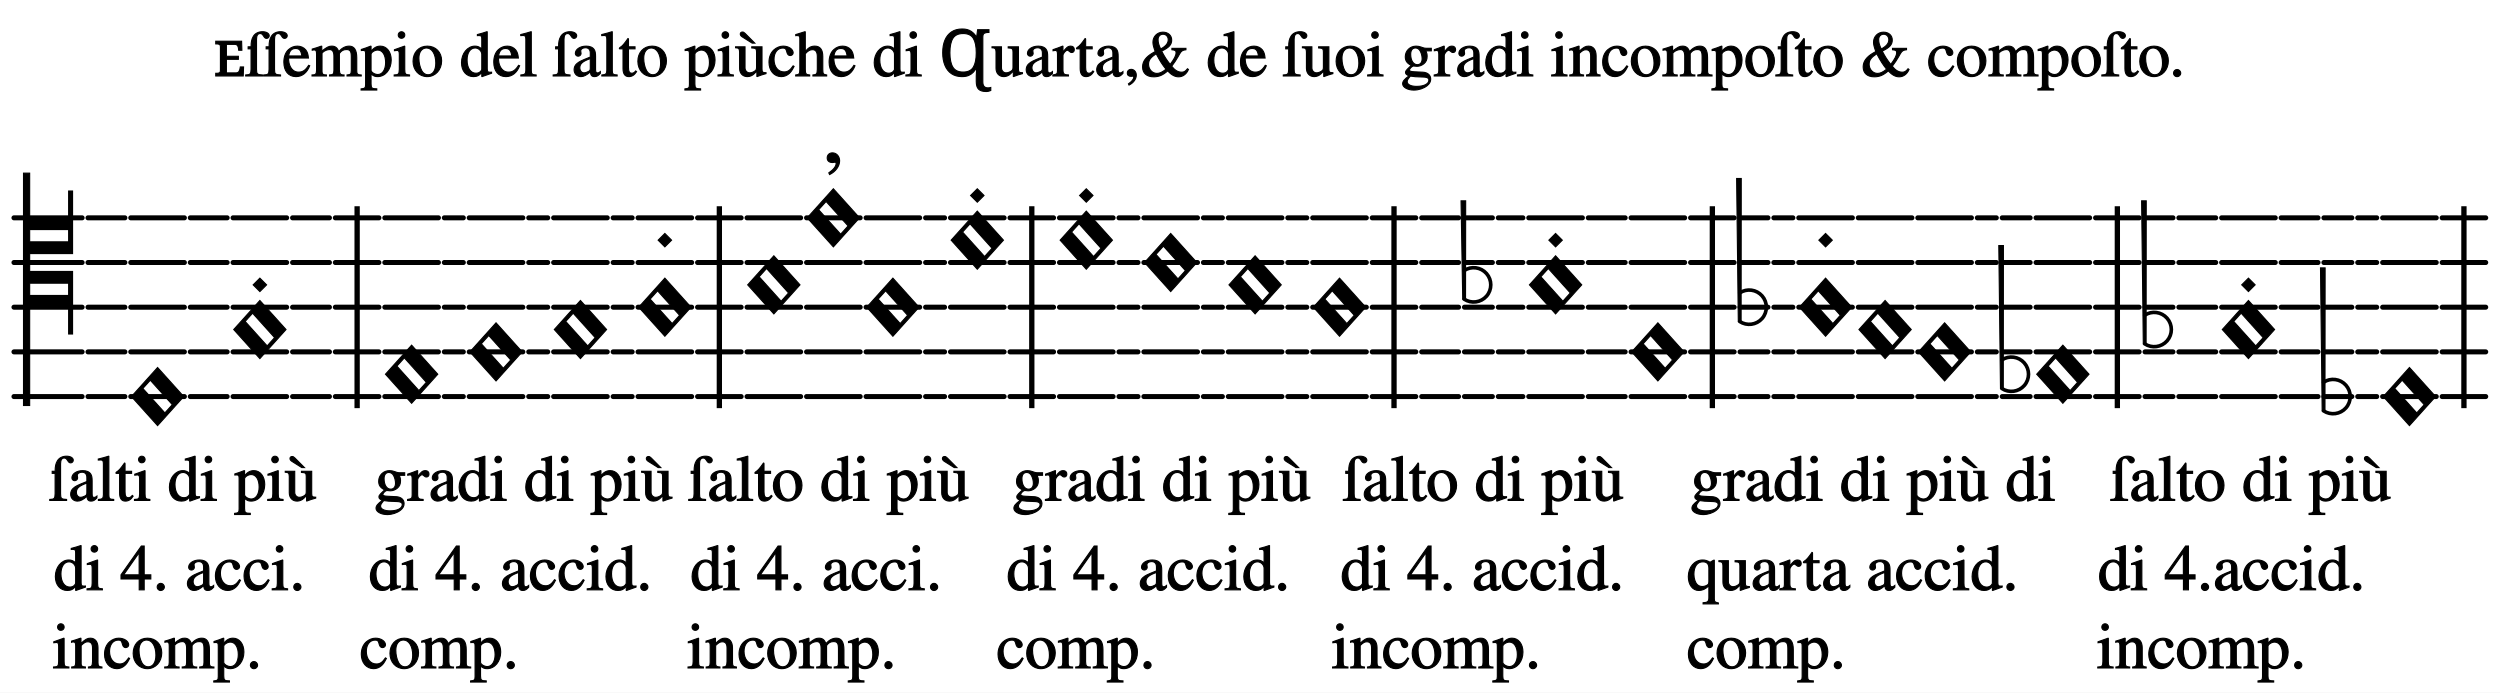
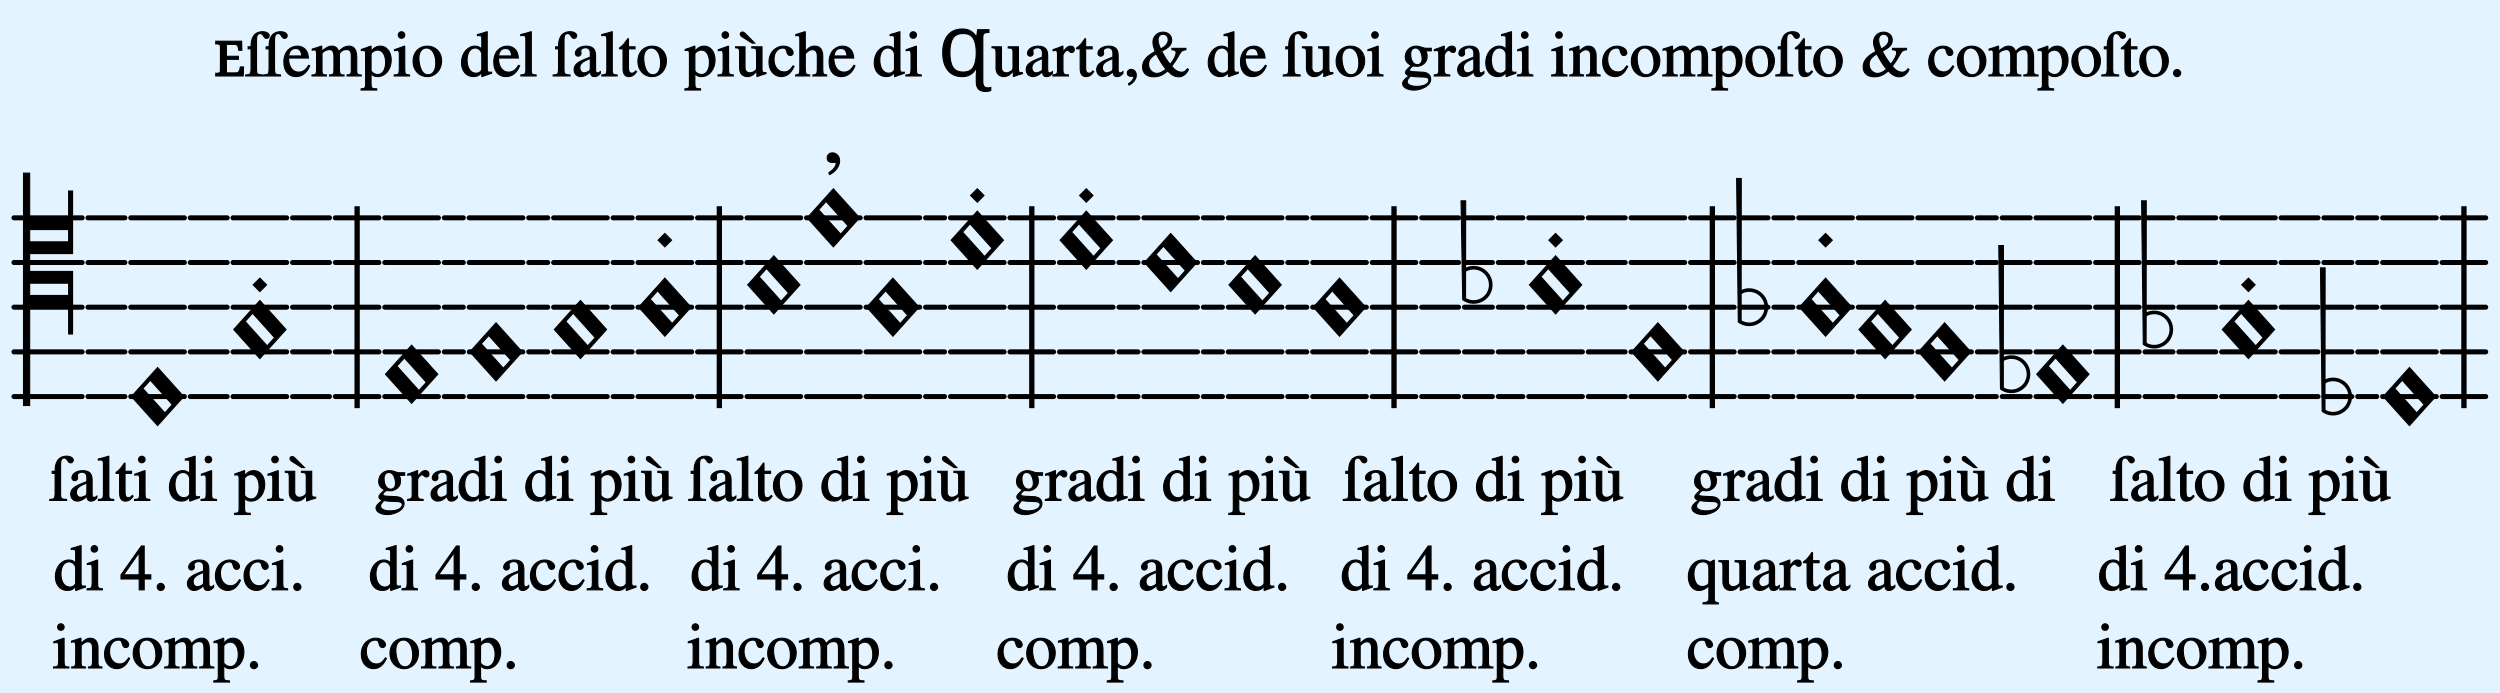
<svg xmlns="http://www.w3.org/2000/svg" xmlns:xlink="http://www.w3.org/1999/xlink" stroke="black" width="1119.0" viewBox="0 0 2238.0 620.0" id="b1-c34-m1-a" version="1.1">
-   <rect width="100%" height="100%" fill="white" stroke-width="0" />
+   <rect width="100%" height="100%" fill="#e3f3ff" stroke-width="0" />
  <defs>
    <g id="flat-1">
      <line x1="2.5" y1="35.0" x2="27.5" y2="35.0" stroke-width="4.5" stroke-linecap="round" />
      <line x1="2.5" y1="75.0" x2="27.5" y2="75.0" stroke-width="4.5" stroke-linecap="round" />
      <line x1="2.5" y1="115.0" x2="27.5" y2="115.0" stroke-width="4.5" stroke-linecap="round" />
      <line x1="2.5" y1="155.0" x2="27.5" y2="155.0" stroke-width="4.5" stroke-linecap="round" />
      <line x1="2.5" y1="195.0" x2="27.5" y2="195.0" stroke-width="4.5" stroke-linecap="round" />
      <path stroke="black" fill="none" stroke-width="3.25" stroke-linecap="round" d="M2.2 207.8 A15.36 15.36 0 1 0 2.2 182.2 " />
      <path fill="black" d="M0.95 207.8 L3.45 207.8 L3.575 79.8 L-0.55 79.8 z" />
    </g>
    <g id="flat-4">
      <line x1="2.5" y1="35.0" x2="27.5" y2="35.0" stroke-width="4.5" stroke-linecap="round" />
      <line x1="2.5" y1="75.0" x2="27.5" y2="75.0" stroke-width="4.5" stroke-linecap="round" />
      <line x1="2.5" y1="115.0" x2="27.5" y2="115.0" stroke-width="4.5" stroke-linecap="round" />
      <line x1="2.5" y1="155.0" x2="27.5" y2="155.0" stroke-width="4.5" stroke-linecap="round" />
      <line x1="2.5" y1="195.0" x2="27.5" y2="195.0" stroke-width="4.5" stroke-linecap="round" />
      <path stroke="black" fill="none" stroke-width="3.25" stroke-linecap="round" d="M2.2 147.8 A15.36 15.36 0 1 0 2.2 122.2 " />
      <path fill="black" d="M0.95 147.8 L3.45 147.8 L3.575 19.8 L-0.55 19.8 z" />
    </g>
    <g id="flat-2">
      <line x1="2.5" y1="35.0" x2="27.5" y2="35.0" stroke-width="4.5" stroke-linecap="round" />
      <line x1="2.5" y1="75.0" x2="27.5" y2="75.0" stroke-width="4.5" stroke-linecap="round" />
      <line x1="2.5" y1="115.0" x2="27.5" y2="115.0" stroke-width="4.5" stroke-linecap="round" />
      <line x1="2.5" y1="155.0" x2="27.5" y2="155.0" stroke-width="4.5" stroke-linecap="round" />
      <line x1="2.5" y1="195.0" x2="27.5" y2="195.0" stroke-width="4.5" stroke-linecap="round" />
      <path stroke="black" fill="none" stroke-width="3.25" stroke-linecap="round" d="M2.2 187.8 A15.36 15.36 0 1 0 2.2 162.2 " />
      <path fill="black" d="M0.95 187.8 L3.45 187.8 L3.575 59.8 L-0.55 59.8 z" />
    </g>
    <g id="flat-5">
      <line x1="2.5" y1="35.0" x2="27.5" y2="35.0" stroke-width="4.5" stroke-linecap="round" />
      <line x1="2.5" y1="75.0" x2="27.5" y2="75.0" stroke-width="4.5" stroke-linecap="round" />
      <line x1="2.5" y1="115.0" x2="27.5" y2="115.0" stroke-width="4.5" stroke-linecap="round" />
      <line x1="2.5" y1="155.0" x2="27.5" y2="155.0" stroke-width="4.5" stroke-linecap="round" />
      <line x1="2.5" y1="195.0" x2="27.5" y2="195.0" stroke-width="4.5" stroke-linecap="round" />
      <path stroke="black" fill="none" stroke-width="3.25" stroke-linecap="round" d="M2.2 127.8 A15.36 15.36 0 1 0 2.2 102.2 " />
      <path fill="black" d="M0.95 127.8 L3.45 127.8 L3.575 -0.2 L-0.55 -0.2 z" />
    </g>
    <g id="semibrevis-dot-6">
      <line x1="2.5" y1="35.0" x2="50.5" y2="35.0" stroke-width="4.5" stroke-linecap="round" />
      <line x1="2.5" y1="75.0" x2="50.5" y2="75.0" stroke-width="4.5" stroke-linecap="round" />
      <line x1="2.5" y1="115.0" x2="50.5" y2="115.0" stroke-width="4.5" stroke-linecap="round" />
      <line x1="2.5" y1="155.0" x2="50.5" y2="155.0" stroke-width="4.5" stroke-linecap="round" />
      <line x1="2.5" y1="195.0" x2="50.5" y2="195.0" stroke-width="4.5" stroke-linecap="round" />
      <path fill-rule="evenodd" fill="black" d="M26.5 121.0 L3.1 95.0 L26.5 69.0 L49.9 95.0 zM33.022 109.665 L13.302 87.753 L19.978 80.335 L39.698 102.247 z" />
      <path fill="black" d="M26.5 61.0 L20.5 55.0 L26.5 49.0 L32.5 55.0 z" />
    </g>
    <g id="blank-27">
      <line x1="2.5" y1="35.0" x2="24.5" y2="35.0" stroke-width="4.5" stroke-linecap="round" />
      <line x1="2.5" y1="75.0" x2="24.5" y2="75.0" stroke-width="4.5" stroke-linecap="round" />
      <line x1="2.5" y1="115.0" x2="24.5" y2="115.0" stroke-width="4.5" stroke-linecap="round" />
      <line x1="2.5" y1="155.0" x2="24.5" y2="155.0" stroke-width="4.5" stroke-linecap="round" />
      <line x1="2.5" y1="195.0" x2="24.5" y2="195.0" stroke-width="4.5" stroke-linecap="round" />
    </g>
    <g id="flat-6">
      <line x1="2.5" y1="35.0" x2="27.5" y2="35.0" stroke-width="4.5" stroke-linecap="round" />
      <line x1="2.5" y1="75.0" x2="27.5" y2="75.0" stroke-width="4.5" stroke-linecap="round" />
      <line x1="2.5" y1="115.0" x2="27.5" y2="115.0" stroke-width="4.5" stroke-linecap="round" />
      <line x1="2.5" y1="155.0" x2="27.5" y2="155.0" stroke-width="4.5" stroke-linecap="round" />
      <line x1="2.5" y1="195.0" x2="27.5" y2="195.0" stroke-width="4.5" stroke-linecap="round" />
      <path stroke="black" fill="none" stroke-width="3.25" stroke-linecap="round" d="M2.2 107.8 A15.36 15.36 0 1 0 2.2 82.2 " />
      <path fill="black" d="M0.95 107.8 L3.45 107.8 L3.575 19.8 L-0.55 19.8 z" />
    </g>
    <g id="semibrevis-7">
      <line x1="2.5" y1="35.0" x2="50.5" y2="35.0" stroke-width="4.5" stroke-linecap="round" />
      <line x1="2.5" y1="75.0" x2="50.5" y2="75.0" stroke-width="4.5" stroke-linecap="round" />
      <line x1="2.5" y1="115.0" x2="50.5" y2="115.0" stroke-width="4.5" stroke-linecap="round" />
      <line x1="2.5" y1="155.0" x2="50.5" y2="155.0" stroke-width="4.5" stroke-linecap="round" />
      <line x1="2.5" y1="195.0" x2="50.5" y2="195.0" stroke-width="4.5" stroke-linecap="round" />
      <path fill-rule="evenodd" fill="black" d="M26.5 101.0 L3.1 75.0 L26.5 49.0 L49.9 75.0 zM33.022 89.665 L13.302 67.753 L19.978 60.335 L39.698 82.247 z" />
    </g>
    <g id="semibrevis-dot-8">
      <line x1="2.5" y1="35.0" x2="50.5" y2="35.0" stroke-width="4.5" stroke-linecap="round" />
      <line x1="2.5" y1="75.0" x2="50.5" y2="75.0" stroke-width="4.5" stroke-linecap="round" />
      <line x1="2.5" y1="115.0" x2="50.5" y2="115.0" stroke-width="4.5" stroke-linecap="round" />
      <line x1="2.5" y1="155.0" x2="50.5" y2="155.0" stroke-width="4.5" stroke-linecap="round" />
      <line x1="2.5" y1="195.0" x2="50.5" y2="195.0" stroke-width="4.5" stroke-linecap="round" />
      <path fill-rule="evenodd" fill="black" d="M26.5 81.0 L3.1 55.0 L26.5 29.0 L49.9 55.0 zM33.022 69.665 L13.302 47.753 L19.978 40.335 L39.698 62.247 z" />
      <path fill="black" d="M26.5 21.0 L20.5 15.0 L26.5 9.0 L32.5 15.0 z" />
    </g>
    <g id="semibrevis-5">
      <line x1="2.5" y1="35.0" x2="50.5" y2="35.0" stroke-width="4.5" stroke-linecap="round" />
      <line x1="2.5" y1="75.0" x2="50.5" y2="75.0" stroke-width="4.5" stroke-linecap="round" />
      <line x1="2.5" y1="115.0" x2="50.5" y2="115.0" stroke-width="4.5" stroke-linecap="round" />
      <line x1="2.5" y1="155.0" x2="50.5" y2="155.0" stroke-width="4.5" stroke-linecap="round" />
      <line x1="2.5" y1="195.0" x2="50.5" y2="195.0" stroke-width="4.5" stroke-linecap="round" />
      <path fill-rule="evenodd" fill="black" d="M26.5 141.0 L3.1 115.0 L26.5 89.0 L49.9 115.0 zM33.022 129.665 L13.302 107.753 L19.978 100.335 L39.698 122.247 z" />
    </g>
    <g id="semibrevis-comma-9">
      <line x1="2.5" y1="35.0" x2="50.5" y2="35.0" stroke-width="4.5" stroke-linecap="round" />
      <line x1="2.5" y1="75.0" x2="50.5" y2="75.0" stroke-width="4.5" stroke-linecap="round" />
      <line x1="2.5" y1="115.0" x2="50.5" y2="115.0" stroke-width="4.5" stroke-linecap="round" />
      <line x1="2.5" y1="155.0" x2="50.5" y2="155.0" stroke-width="4.5" stroke-linecap="round" />
      <line x1="2.5" y1="195.0" x2="50.5" y2="195.0" stroke-width="4.5" stroke-linecap="round" />
      <path fill-rule="evenodd" fill="black" d="M26.5 61.0 L3.1 35.0 L26.5 9.0 L49.9 35.0 zM33.022 49.665 L13.302 27.753 L19.978 20.335 L39.698 42.247 z" />
      <text x="26.5" y="-15.0" font-size="80" text-anchor="middle" alignment-baseline="baseline" font-weight="normal" font-family="Times, serif" font-style="normal" stroke="black" fill="black">,</text>
    </g>
    <g id="semibrevis-6">
      <line x1="2.5" y1="35.0" x2="50.5" y2="35.0" stroke-width="4.5" stroke-linecap="round" />
      <line x1="2.5" y1="75.0" x2="50.5" y2="75.0" stroke-width="4.5" stroke-linecap="round" />
      <line x1="2.5" y1="115.0" x2="50.5" y2="115.0" stroke-width="4.5" stroke-linecap="round" />
      <line x1="2.5" y1="155.0" x2="50.5" y2="155.0" stroke-width="4.5" stroke-linecap="round" />
      <line x1="2.5" y1="195.0" x2="50.5" y2="195.0" stroke-width="4.5" stroke-linecap="round" />
      <path fill-rule="evenodd" fill="black" d="M26.5 121.0 L3.1 95.0 L26.5 69.0 L49.9 95.0 zM33.022 109.665 L13.302 87.753 L19.978 80.335 L39.698 102.247 z" />
    </g>
    <g id="semibrevis-dot-5">
      <line x1="2.5" y1="35.0" x2="50.5" y2="35.0" stroke-width="4.5" stroke-linecap="round" />
      <line x1="2.5" y1="75.0" x2="50.5" y2="75.0" stroke-width="4.5" stroke-linecap="round" />
      <line x1="2.5" y1="115.0" x2="50.5" y2="115.0" stroke-width="4.5" stroke-linecap="round" />
      <line x1="2.5" y1="155.0" x2="50.5" y2="155.0" stroke-width="4.5" stroke-linecap="round" />
      <line x1="2.5" y1="195.0" x2="50.5" y2="195.0" stroke-width="4.5" stroke-linecap="round" />
      <path fill-rule="evenodd" fill="black" d="M26.5 141.0 L3.1 115.0 L26.5 89.0 L49.9 115.0 zM33.022 129.665 L13.302 107.753 L19.978 100.335 L39.698 122.247 z" />
      <path fill="black" d="M26.5 61.0 L20.5 55.0 L26.5 49.0 L32.5 55.0 z" />
    </g>
    <g id="semibrevis-4">
      <line x1="2.5" y1="35.0" x2="50.5" y2="35.0" stroke-width="4.5" stroke-linecap="round" />
      <line x1="2.5" y1="75.0" x2="50.5" y2="75.0" stroke-width="4.5" stroke-linecap="round" />
      <line x1="2.5" y1="115.0" x2="50.5" y2="115.0" stroke-width="4.5" stroke-linecap="round" />
      <line x1="2.5" y1="155.0" x2="50.5" y2="155.0" stroke-width="4.5" stroke-linecap="round" />
      <line x1="2.5" y1="195.0" x2="50.5" y2="195.0" stroke-width="4.5" stroke-linecap="round" />
      <path fill-rule="evenodd" fill="black" d="M26.5 161.0 L3.1 135.0 L26.5 109.0 L49.9 135.0 zM33.022 149.665 L13.302 127.753 L19.978 120.335 L39.698 142.247 z" />
    </g>
    <g id="semibrevis-3">
      <line x1="2.5" y1="35.0" x2="50.5" y2="35.0" stroke-width="4.5" stroke-linecap="round" />
      <line x1="2.5" y1="75.0" x2="50.5" y2="75.0" stroke-width="4.5" stroke-linecap="round" />
      <line x1="2.5" y1="115.0" x2="50.5" y2="115.0" stroke-width="4.5" stroke-linecap="round" />
      <line x1="2.5" y1="155.0" x2="50.5" y2="155.0" stroke-width="4.5" stroke-linecap="round" />
      <line x1="2.5" y1="195.0" x2="50.5" y2="195.0" stroke-width="4.5" stroke-linecap="round" />
      <path fill-rule="evenodd" fill="black" d="M26.5 181.0 L3.1 155.0 L26.5 129.0 L49.9 155.0 zM33.022 169.665 L13.302 147.753 L19.978 140.335 L39.698 162.247 z" />
    </g>
    <g id="blank-22">
      <line x1="2.5" y1="35.0" x2="19.5" y2="35.0" stroke-width="4.5" stroke-linecap="round" />
      <line x1="2.5" y1="75.0" x2="19.5" y2="75.0" stroke-width="4.5" stroke-linecap="round" />
      <line x1="2.5" y1="115.0" x2="19.5" y2="115.0" stroke-width="4.5" stroke-linecap="round" />
      <line x1="2.5" y1="155.0" x2="19.5" y2="155.0" stroke-width="4.5" stroke-linecap="round" />
      <line x1="2.5" y1="195.0" x2="19.5" y2="195.0" stroke-width="4.5" stroke-linecap="round" />
    </g>
    <g id="semibrevis-2">
      <line x1="2.5" y1="35.0" x2="50.5" y2="35.0" stroke-width="4.5" stroke-linecap="round" />
      <line x1="2.5" y1="75.0" x2="50.5" y2="75.0" stroke-width="4.5" stroke-linecap="round" />
      <line x1="2.5" y1="115.0" x2="50.5" y2="115.0" stroke-width="4.5" stroke-linecap="round" />
      <line x1="2.5" y1="155.0" x2="50.5" y2="155.0" stroke-width="4.5" stroke-linecap="round" />
      <line x1="2.5" y1="195.0" x2="50.5" y2="195.0" stroke-width="4.5" stroke-linecap="round" />
      <path fill-rule="evenodd" fill="black" d="M26.5 201.0 L3.1 175.0 L26.5 149.0 L49.9 175.0 zM33.022 189.665 L13.302 167.753 L19.978 160.335 L39.698 182.247 z" />
    </g>
    <g id="simple-barline">
      <line x1="2.5" y1="35.0" x2="41.5" y2="35.0" stroke-width="4.5" stroke-linecap="round" />
      <line x1="2.5" y1="75.0" x2="41.5" y2="75.0" stroke-width="4.5" stroke-linecap="round" />
      <line x1="2.5" y1="115.0" x2="41.5" y2="115.0" stroke-width="4.5" stroke-linecap="round" />
      <line x1="2.5" y1="155.0" x2="41.5" y2="155.0" stroke-width="4.5" stroke-linecap="round" />
      <line x1="2.5" y1="195.0" x2="41.5" y2="195.0" stroke-width="4.5" stroke-linecap="round" />
      <line x1="22.0" y1="203.0" x2="22.0" y2="27.0" stroke-width="4.75" stroke-linecap="square" />
    </g>
    <g id="semibrevis-dot-4">
      <line x1="2.5" y1="35.0" x2="50.5" y2="35.0" stroke-width="4.5" stroke-linecap="round" />
      <line x1="2.5" y1="75.0" x2="50.5" y2="75.0" stroke-width="4.5" stroke-linecap="round" />
      <line x1="2.5" y1="115.0" x2="50.5" y2="115.0" stroke-width="4.5" stroke-linecap="round" />
      <line x1="2.5" y1="155.0" x2="50.5" y2="155.0" stroke-width="4.5" stroke-linecap="round" />
      <line x1="2.5" y1="195.0" x2="50.5" y2="195.0" stroke-width="4.5" stroke-linecap="round" />
      <path fill-rule="evenodd" fill="black" d="M26.5 161.0 L3.1 135.0 L26.5 109.0 L49.9 135.0 zM33.022 149.665 L13.302 127.753 L19.978 120.335 L39.698 142.247 z" />
      <path fill="black" d="M26.5 101.0 L20.5 95.0 L26.5 89.0 L32.5 95.0 z" />
    </g>
    <g id="semibrevis-1">
      <line x1="2.5" y1="35.0" x2="50.5" y2="35.0" stroke-width="4.5" stroke-linecap="round" />
      <line x1="2.5" y1="75.0" x2="50.5" y2="75.0" stroke-width="4.5" stroke-linecap="round" />
      <line x1="2.5" y1="115.0" x2="50.5" y2="115.0" stroke-width="4.5" stroke-linecap="round" />
      <line x1="2.5" y1="155.0" x2="50.5" y2="155.0" stroke-width="4.5" stroke-linecap="round" />
      <line x1="2.5" y1="195.0" x2="50.5" y2="195.0" stroke-width="4.5" stroke-linecap="round" />
      <path fill-rule="evenodd" fill="black" d="M26.5 221.0 L3.1 195.0 L26.5 169.0 L49.9 195.0 zM33.022 209.665 L13.302 187.753 L19.978 180.335 L39.698 202.247 z" />
    </g>
    <g id="blank-38">
      <line x1="2.5" y1="35.0" x2="35.5" y2="35.0" stroke-width="4.5" stroke-linecap="round" />
      <line x1="2.5" y1="75.0" x2="35.5" y2="75.0" stroke-width="4.5" stroke-linecap="round" />
      <line x1="2.5" y1="115.0" x2="35.5" y2="115.0" stroke-width="4.5" stroke-linecap="round" />
      <line x1="2.5" y1="155.0" x2="35.5" y2="155.0" stroke-width="4.5" stroke-linecap="round" />
      <line x1="2.5" y1="195.0" x2="35.5" y2="195.0" stroke-width="4.5" stroke-linecap="round" />
    </g>
    <g id="c-clef-7">
      <line x1="2.5" y1="35.0" x2="63.5" y2="35.0" stroke-width="4.5" stroke-linecap="round" />
      <line x1="2.5" y1="75.0" x2="63.5" y2="75.0" stroke-width="4.5" stroke-linecap="round" />
      <line x1="2.5" y1="115.0" x2="63.5" y2="115.0" stroke-width="4.5" stroke-linecap="round" />
      <line x1="2.5" y1="155.0" x2="63.5" y2="155.0" stroke-width="4.5" stroke-linecap="round" />
      <line x1="2.5" y1="195.0" x2="63.5" y2="195.0" stroke-width="4.5" stroke-linecap="round" />
      <path fill-rule="evenodd" color="black" d="M11.05 -5.0 L11.05 203.0 L16.55 203.0 L16.55 115.0 L51.45 115.0 L51.45 139.0 L54.95 139.0 L54.95 83.0 L16.55 83.0 L16.55 67.0 L54.95 67.0 L54.95 11.0 L51.45 11.0 L51.45 35.0 L16.55 35.0 L16.55 -5.0 zM16.55 104.5 L51.45 104.5 L51.45 93.5 L16.55 93.5 zM16.55 56.5 L51.45 56.5 L51.45 45.5 L16.55 45.5 z" />
    </g>
  </defs>
  <text x="1877" y="598" font-size="58" text-anchor="left" alignment-baseline="baseline" font-weight="normal" font-family="Times, serif" font-style="normal" stroke="black" fill="black">incomp.</text>
  <text x="1510" y="598" font-size="58" text-anchor="left" alignment-baseline="baseline" font-weight="normal" font-family="Times, serif" font-style="normal" stroke="black" fill="black">comp.</text>
  <text x="1192" y="598" font-size="58" text-anchor="left" alignment-baseline="baseline" font-weight="normal" font-family="Times, serif" font-style="normal" stroke="black" fill="black">incomp.</text>
  <text x="892" y="598" font-size="58" text-anchor="left" alignment-baseline="baseline" font-weight="normal" font-family="Times, serif" font-style="normal" stroke="black" fill="black">comp.</text>
  <text x="615" y="598" font-size="58" text-anchor="left" alignment-baseline="baseline" font-weight="normal" font-family="Times, serif" font-style="normal" stroke="black" fill="black">incomp.</text>
  <text x="322" y="598" font-size="58" text-anchor="left" alignment-baseline="baseline" font-weight="normal" font-family="Times, serif" font-style="normal" stroke="black" fill="black">comp.</text>
  <text x="47" y="598" font-size="58" text-anchor="left" alignment-baseline="baseline" font-weight="normal" font-family="Times, serif" font-style="normal" stroke="black" fill="black">incomp.</text>
  <text x="1878" y="528" font-size="58" text-anchor="left" alignment-baseline="baseline" font-weight="normal" font-family="Times, serif" font-style="normal" stroke="black" fill="black">di 4.accid.</text>
  <text x="1510" y="528" font-size="58" text-anchor="left" alignment-baseline="baseline" font-weight="normal" font-family="Times, serif" font-style="normal" stroke="black" fill="black">quarta accid.</text>
  <text x="1200" y="528" font-size="58" text-anchor="left" alignment-baseline="baseline" font-weight="normal" font-family="Times, serif" font-style="normal" stroke="black" fill="black">di 4. accid.</text>
  <text x="901" y="528" font-size="58" text-anchor="left" alignment-baseline="baseline" font-weight="normal" font-family="Times, serif" font-style="normal" stroke="black" fill="black">di 4. accid.</text>
  <text x="618" y="528" font-size="58" text-anchor="left" alignment-baseline="baseline" font-weight="normal" font-family="Times, serif" font-style="normal" stroke="black" fill="black">di 4. acci.</text>
  <text x="330" y="528" font-size="58" text-anchor="left" alignment-baseline="baseline" font-weight="normal" font-family="Times, serif" font-style="normal" stroke="black" fill="black">di 4. accid.</text>
  <text x="48" y="528" font-size="58" text-anchor="left" alignment-baseline="baseline" font-weight="normal" font-family="Times, serif" font-style="normal" stroke="black" fill="black">di 4. acci.</text>
  <text x="1890" y="448" font-size="58" text-anchor="left" alignment-baseline="baseline" font-weight="normal" font-family="Times, serif" font-style="normal" stroke="black" fill="black">ſalto di più</text>
  <text x="1513" y="448" font-size="58" text-anchor="left" alignment-baseline="baseline" font-weight="normal" font-family="Times, serif" font-style="normal" stroke="black" fill="black">gradi di più di</text>
  <text x="1203" y="448" font-size="58" text-anchor="left" alignment-baseline="baseline" font-weight="normal" font-family="Times, serif" font-style="normal" stroke="black" fill="black">ſalto  di più</text>
  <text x="906" y="448" font-size="58" text-anchor="left" alignment-baseline="baseline" font-weight="normal" font-family="Times, serif" font-style="normal" stroke="black" fill="black">gradi di più</text>
  <text x="617" y="448" font-size="58" text-anchor="left" alignment-baseline="baseline" font-weight="normal" font-family="Times, serif" font-style="normal" stroke="black" fill="black">ſalto di più</text>
  <text x="335" y="448" font-size="58" text-anchor="left" alignment-baseline="baseline" font-weight="normal" font-family="Times, serif" font-style="normal" stroke="black" fill="black">gradi di più</text>
  <text x="45" y="448" font-size="58" text-anchor="left" alignment-baseline="baseline" font-weight="normal" font-family="Times, serif" font-style="normal" stroke="black" fill="black">ſalti di più</text>
  <use xlink:href="#simple-barline" x="2183.715" y="160" />
  <use xlink:href="#semibrevis-1" x="2130.432" y="160" />
  <use xlink:href="#blank-22" x="2108.149" y="160" />
  <use xlink:href="#flat-1" x="2077.867" y="160" />
  <use xlink:href="#blank-38" x="2039.583" y="160" />
  <use xlink:href="#semibrevis-dot-4" x="1986.301" y="160" />
  <use xlink:href="#blank-38" x="1948.018" y="160" />
  <use xlink:href="#flat-4" x="1917.735" y="160" />
  <use xlink:href="#simple-barline" x="1873.452" y="160" />
  <use xlink:href="#semibrevis-2" x="1820.169" y="160" />
  <use xlink:href="#flat-2" x="1789.886" y="160" />
  <use xlink:href="#blank-22" x="1767.603" y="160" />
  <use xlink:href="#semibrevis-3" x="1714.32" y="160" />
  <use xlink:href="#semibrevis-4" x="1661.037" y="160" />
  <use xlink:href="#semibrevis-dot-5" x="1607.754" y="160" />
  <use xlink:href="#blank-22" x="1585.471" y="160" />
  <use xlink:href="#flat-5" x="1555.188" y="160" />
  <use xlink:href="#simple-barline" x="1510.905" y="160" />
  <use xlink:href="#semibrevis-3" x="1457.622" y="160" />
  <use xlink:href="#blank-38" x="1419.339" y="160" />
  <use xlink:href="#semibrevis-dot-6" x="1366.056" y="160" />
  <use xlink:href="#blank-27" x="1338.773" y="160" />
  <use xlink:href="#flat-6" x="1308.49" y="160" />
  <use xlink:href="#blank-38" x="1270.207" y="160" />
  <use xlink:href="#simple-barline" x="1225.924" y="160" />
  <use xlink:href="#semibrevis-5" x="1172.641" y="160" />
  <use xlink:href="#blank-22" x="1150.358" y="160" />
  <use xlink:href="#semibrevis-6" x="1097.075" y="160" />
  <use xlink:href="#blank-22" x="1074.793" y="160" />
  <use xlink:href="#semibrevis-7" x="1021.509" y="160" />
  <use xlink:href="#blank-22" x="999.226" y="160" />
  <use xlink:href="#semibrevis-dot-8" x="945.943" y="160" />
  <use xlink:href="#simple-barline" x="901.66" y="160" />
  <use xlink:href="#semibrevis-dot-8" x="848.377" y="160" />
  <use xlink:href="#blank-22" x="826.094" y="160" />
  <use xlink:href="#semibrevis-5" x="772.811" y="160" />
  <use xlink:href="#semibrevis-comma-9" x="719.528" y="160" />
  <use xlink:href="#semibrevis-6" x="666.245" y="160" />
  <use xlink:href="#simple-barline" x="621.962" y="160" />
  <use xlink:href="#semibrevis-dot-5" x="568.679" y="160" />
  <use xlink:href="#blank-22" x="546.396" y="160" />
  <use xlink:href="#semibrevis-4" x="493.113" y="160" />
  <use xlink:href="#blank-22" x="470.83" y="160" />
  <use xlink:href="#semibrevis-3" x="417.547" y="160" />
  <use xlink:href="#blank-22" x="395.264" y="160" />
  <use xlink:href="#semibrevis-2" x="341.981" y="160" />
  <use xlink:href="#simple-barline" x="297.698" y="160" />
  <use xlink:href="#blank-38" x="259.415" y="160" />
  <use xlink:href="#semibrevis-dot-4" x="206.132" y="160" />
  <use xlink:href="#blank-38" x="167.849" y="160" />
  <use xlink:href="#semibrevis-1" x="114.566" y="160" />
  <use xlink:href="#blank-38" x="76.283" y="160" />
  <use xlink:href="#c-clef-7" x="10" y="160" />
  <text x="191" y="68" font-size="58" text-anchor="left" alignment-baseline="baseline" textLength="1818" font-weight="normal" font-family="Times, serif" font-style="normal" stroke="black" fill="black">ᴇſſempio del ſalto piùche di Ɋuarta,&amp; de ſuoi gradi incompoſto &amp; compoſto.</text>
</svg>
